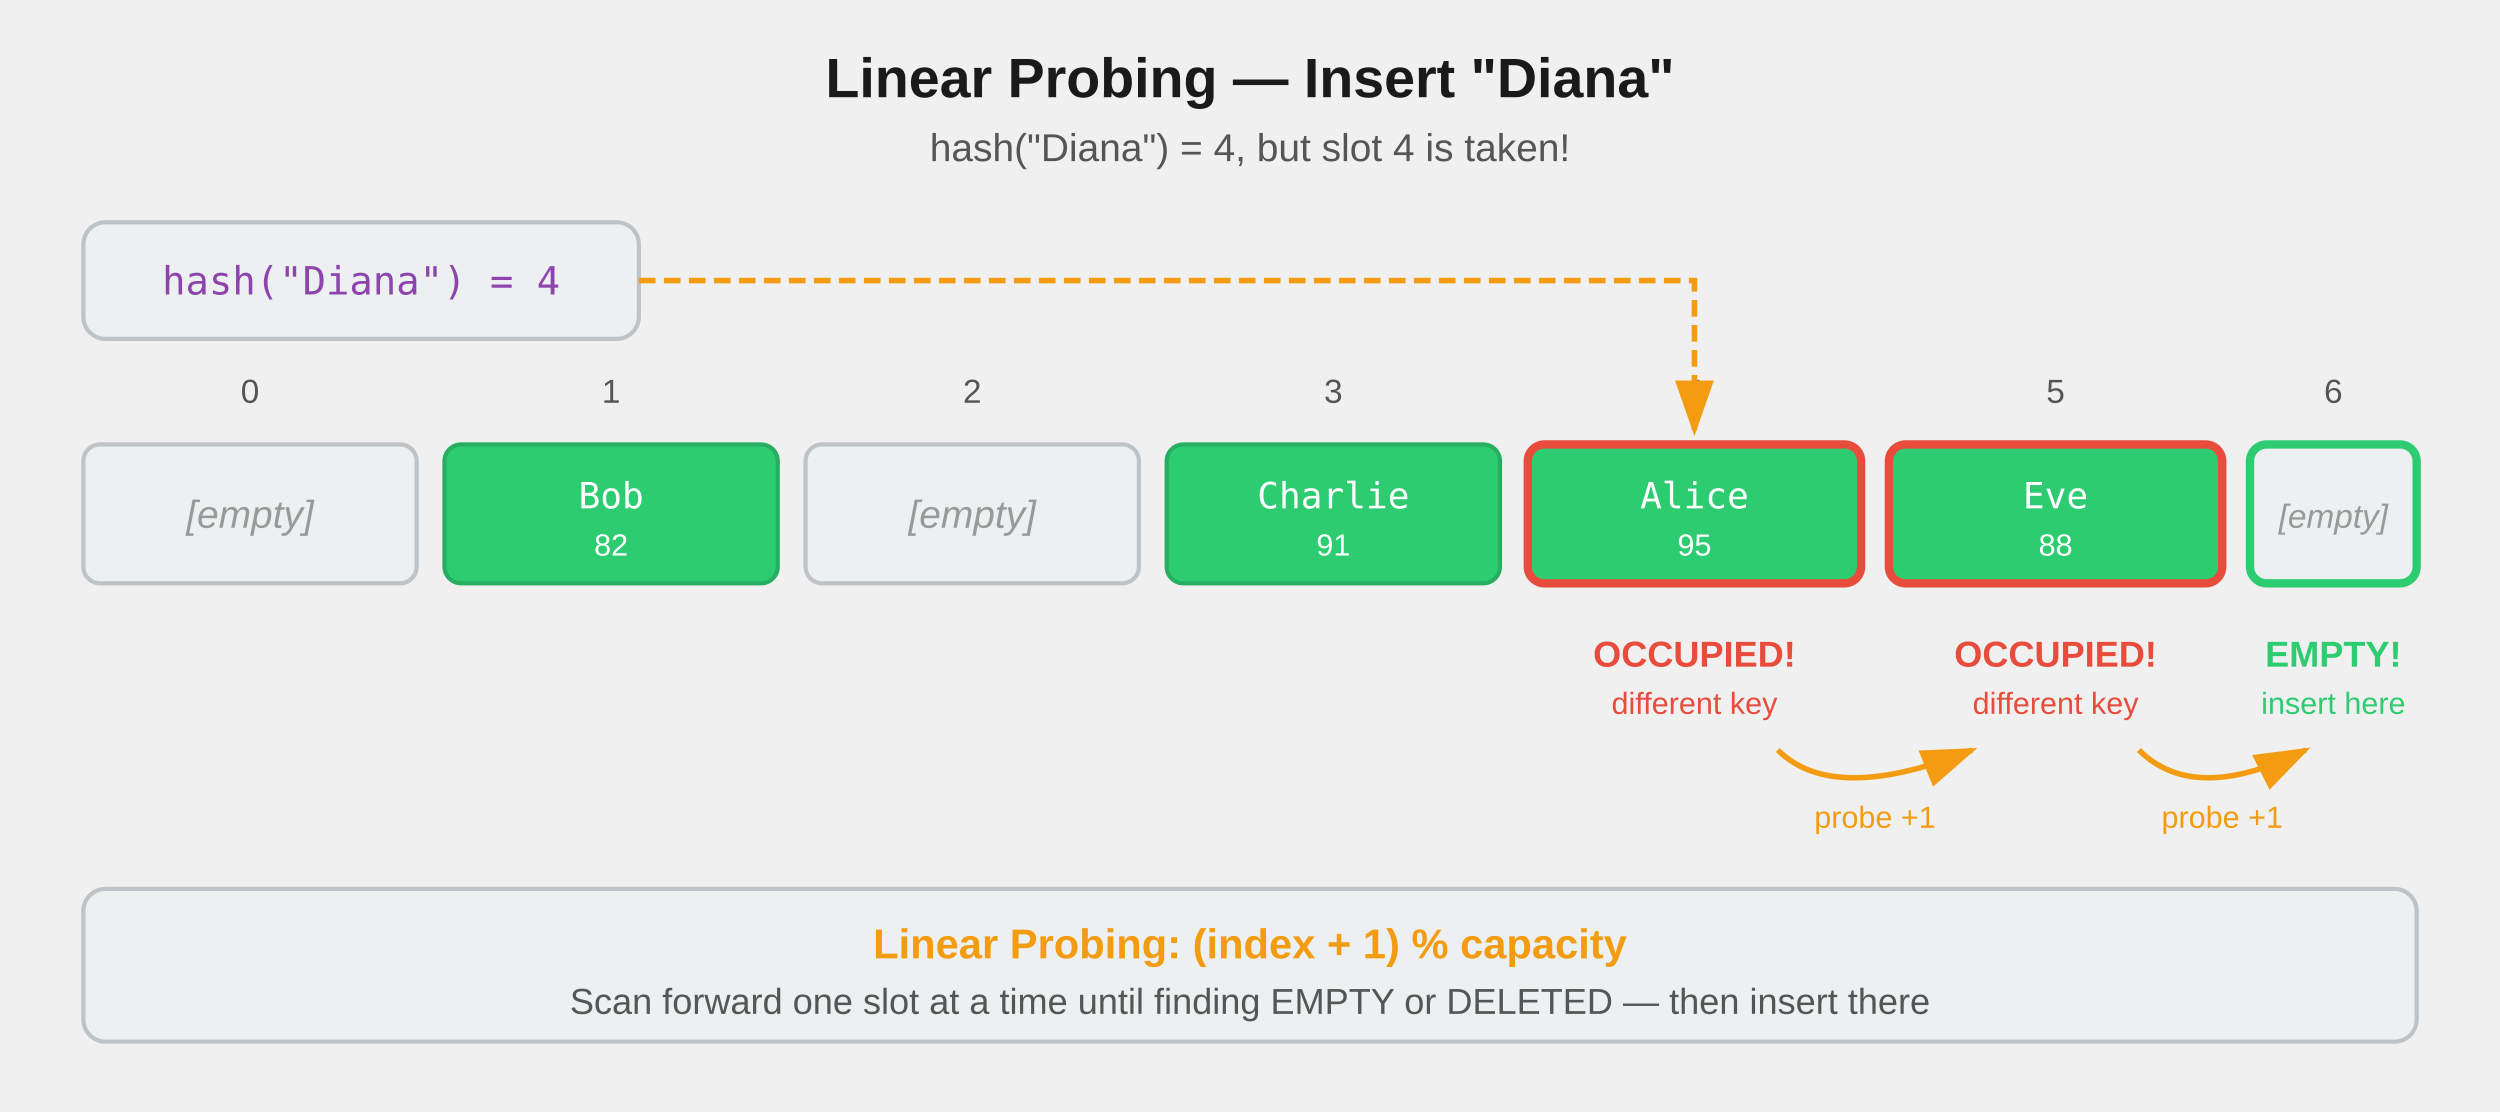
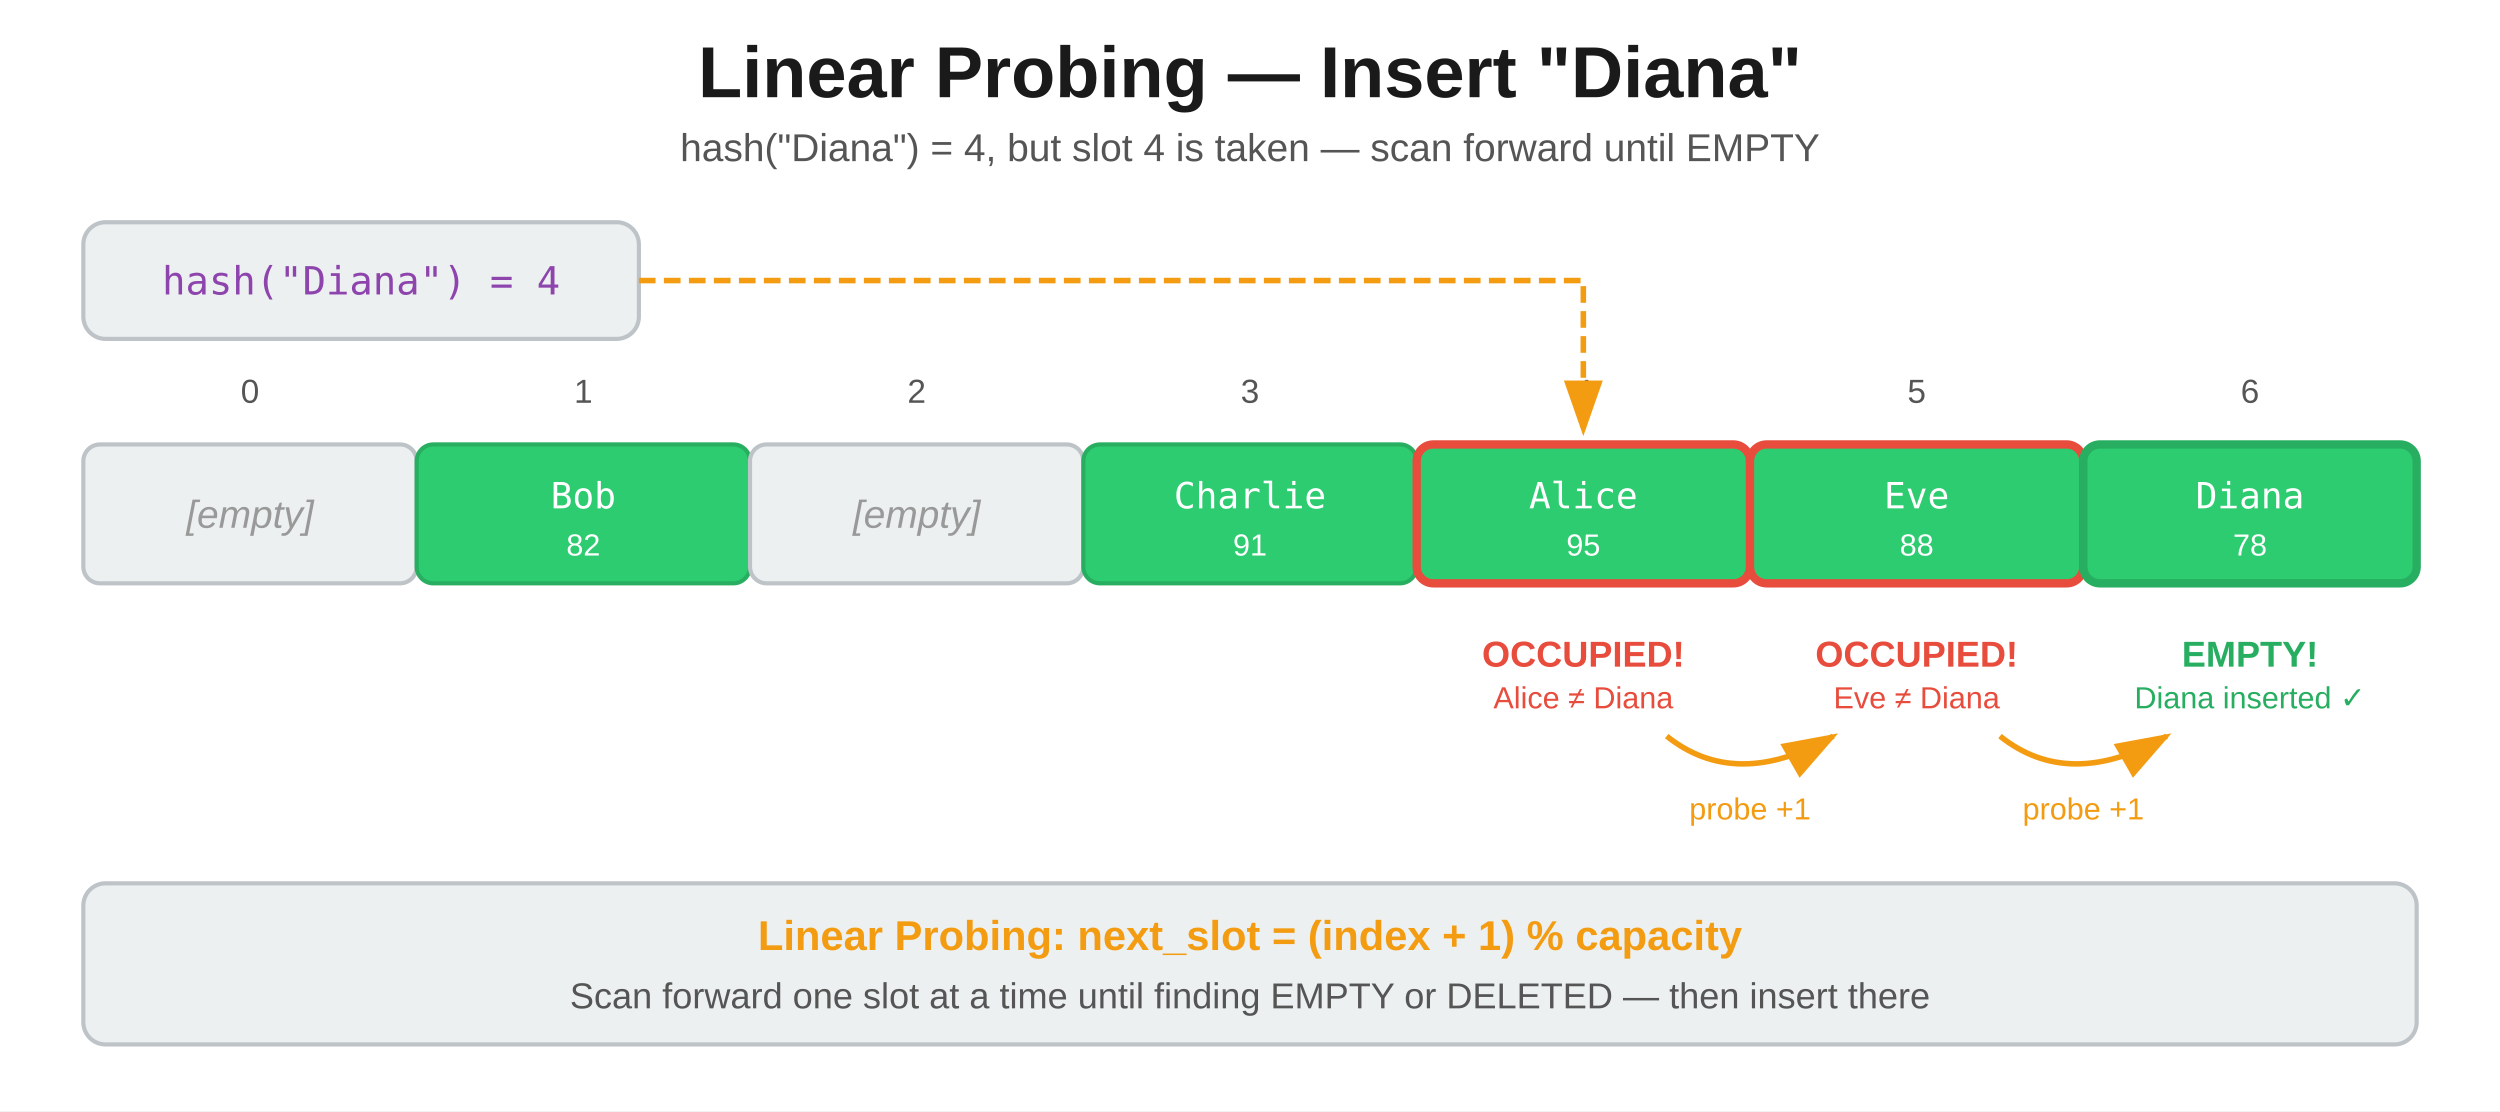
<svg xmlns="http://www.w3.org/2000/svg" viewBox="0 0 900 400" font-family="'Segoe UI', Arial, sans-serif">
+   <rect width="100%" height="100%" fill="white" />
  <defs>
    <marker id="arrowYellow" markerWidth="10" markerHeight="7" refX="9" refY="3.5" orient="auto">
      <polygon points="0 0, 10 3.5, 0 7" fill="#f39c12" />
    </marker>
    <marker id="arrowGreen" markerWidth="10" markerHeight="7" refX="9" refY="3.5" orient="auto">
      <polygon points="0 0, 10 3.5, 0 7" fill="#2ecc71" />
    </marker>
  </defs>
-   <text x="450" y="35" text-anchor="middle" fill="#1a1a1a" font-size="20" font-weight="bold">Linear Probing — Insert "Diana"</text>
-   <text x="450" y="58" text-anchor="middle" fill="#555" font-size="14">hash("Diana") = 4, but slot 4 is taken!</text>
+   <text x="450" y="35" text-anchor="middle" fill="#1a1a1a" font-size="26" font-weight="bold">Linear Probing — Insert "Diana"</text>
+   <text x="450" y="58" text-anchor="middle" fill="#555" font-size="14">hash("Diana") = 4, but slot 4 is taken — scan forward until EMPTY</text>
  <rect x="30" y="80" width="200" height="42" rx="8" fill="#ecf0f1" stroke="#bdc3c7" stroke-width="1.5" />
  <text x="130" y="106" text-anchor="middle" fill="#8e44ad" font-size="14" font-family="'Consolas', monospace">hash("Diana") = 4</text>
  <rect x="30" y="160" width="120" height="50" rx="6" fill="#ecf0f1" stroke="#bdc3c7" stroke-width="1.5" />
  <text x="90" y="190" text-anchor="middle" fill="#999" font-size="14" font-style="italic">[empty]</text>
  <text x="90" y="145" text-anchor="middle" fill="#555" font-size="12">0</text>
-   <rect x="160" y="160" width="120" height="50" rx="6" fill="#2ecc71" stroke="#27ae60" stroke-width="1.5" />
-   <text x="220" y="183" text-anchor="middle" fill="#fff" font-size="13" font-family="'Consolas', monospace">Bob</text>
-   <text x="220" y="200" text-anchor="middle" fill="#fff" font-size="11">82</text>
-   <text x="220" y="145" text-anchor="middle" fill="#555" font-size="12">1</text>
-   <rect x="290" y="160" width="120" height="50" rx="6" fill="#ecf0f1" stroke="#bdc3c7" stroke-width="1.5" />
-   <text x="350" y="190" text-anchor="middle" fill="#999" font-size="14" font-style="italic">[empty]</text>
-   <text x="350" y="145" text-anchor="middle" fill="#555" font-size="12">2</text>
-   <rect x="420" y="160" width="120" height="50" rx="6" fill="#2ecc71" stroke="#27ae60" stroke-width="1.5" />
-   <text x="480" y="183" text-anchor="middle" fill="#fff" font-size="13" font-family="'Consolas', monospace">Charlie</text>
-   <text x="480" y="200" text-anchor="middle" fill="#fff" font-size="11">91</text>
-   <text x="480" y="145" text-anchor="middle" fill="#555" font-size="12">3</text>
-   <rect x="550" y="160" width="120" height="50" rx="6" fill="#2ecc71" stroke="#e74c3c" stroke-width="3" />
-   <text x="610" y="183" text-anchor="middle" fill="#fff" font-size="13" font-family="'Consolas', monospace">Alice</text>
-   <text x="610" y="200" text-anchor="middle" fill="#fff" font-size="11">95</text>
-   <text x="610" y="145" text-anchor="middle" fill="#555" font-size="12">4</text>
-   <rect x="680" y="160" width="120" height="50" rx="6" fill="#2ecc71" stroke="#e74c3c" stroke-width="3" />
-   <text x="740" y="183" text-anchor="middle" fill="#fff" font-size="13" font-family="'Consolas', monospace">Eve</text>
-   <text x="740" y="200" text-anchor="middle" fill="#fff" font-size="11">88</text>
-   <text x="740" y="145" text-anchor="middle" fill="#555" font-size="12">5</text>
-   <rect x="810" y="160" width="60" height="50" rx="6" fill="#ecf0f1" stroke="#2ecc71" stroke-width="3" />
-   <text x="840" y="190" text-anchor="middle" fill="#999" font-size="12" font-style="italic">[empty]</text>
-   <text x="840" y="145" text-anchor="middle" fill="#555" font-size="12">6</text>
-   <path d="M230,101 L610,101 L610,155" stroke="#f39c12" stroke-width="2" fill="none" marker-end="url(#arrowYellow)" stroke-dasharray="6,3" />
-   <text x="610" y="240" text-anchor="middle" fill="#e74c3c" font-size="13" font-weight="bold">OCCUPIED!</text>
-   <text x="610" y="257" text-anchor="middle" fill="#e74c3c" font-size="11">different key</text>
-   <path d="M640,270 Q660,290 710,270" stroke="#f39c12" stroke-width="2" fill="none" marker-end="url(#arrowYellow)" />
-   <text x="675" y="298" text-anchor="middle" fill="#f39c12" font-size="11">probe +1</text>
-   <text x="740" y="240" text-anchor="middle" fill="#e74c3c" font-size="13" font-weight="bold">OCCUPIED!</text>
-   <text x="740" y="257" text-anchor="middle" fill="#e74c3c" font-size="11">different key</text>
-   <path d="M770,270 Q790,290 830,270" stroke="#f39c12" stroke-width="2" fill="none" marker-end="url(#arrowYellow)" />
-   <text x="800" y="298" text-anchor="middle" fill="#f39c12" font-size="11">probe +1</text>
-   <text x="840" y="240" text-anchor="middle" fill="#2ecc71" font-size="13" font-weight="bold">EMPTY!</text>
-   <text x="840" y="257" text-anchor="middle" fill="#2ecc71" font-size="11">insert here</text>
-   <rect x="30" y="320" width="840" height="55" rx="8" fill="#ecf0f1" stroke="#bdc3c7" stroke-width="1.5" />
-   <text x="450" y="345" text-anchor="middle" fill="#f39c12" font-size="15" font-weight="bold">Linear Probing: (index + 1) % capacity</text>
-   <text x="450" y="365" text-anchor="middle" fill="#555" font-size="13">Scan forward one slot at a time until finding EMPTY or DELETED — then insert there</text>
+   <rect x="150" y="160" width="120" height="50" rx="6" fill="#2ecc71" stroke="#27ae60" stroke-width="1.5" />
+   <text x="210" y="183" text-anchor="middle" fill="#fff" font-size="13" font-family="'Consolas', monospace">Bob</text>
+   <text x="210" y="200" text-anchor="middle" fill="#fff" font-size="11">82</text>
+   <text x="210" y="145" text-anchor="middle" fill="#555" font-size="12">1</text>
+   <rect x="270" y="160" width="120" height="50" rx="6" fill="#ecf0f1" stroke="#bdc3c7" stroke-width="1.5" />
+   <text x="330" y="190" text-anchor="middle" fill="#999" font-size="14" font-style="italic">[empty]</text>
+   <text x="330" y="145" text-anchor="middle" fill="#555" font-size="12">2</text>
+   <rect x="390" y="160" width="120" height="50" rx="6" fill="#2ecc71" stroke="#27ae60" stroke-width="1.5" />
+   <text x="450" y="183" text-anchor="middle" fill="#fff" font-size="13" font-family="'Consolas', monospace">Charlie</text>
+   <text x="450" y="200" text-anchor="middle" fill="#fff" font-size="11">91</text>
+   <text x="450" y="145" text-anchor="middle" fill="#555" font-size="12">3</text>
+   <rect x="510" y="160" width="120" height="50" rx="6" fill="#2ecc71" stroke="#e74c3c" stroke-width="3" />
+   <text x="570" y="183" text-anchor="middle" fill="#fff" font-size="13" font-family="'Consolas', monospace">Alice</text>
+   <text x="570" y="200" text-anchor="middle" fill="#fff" font-size="11">95</text>
+   <text x="570" y="145" text-anchor="middle" fill="#555" font-size="12">4</text>
+   <rect x="630" y="160" width="120" height="50" rx="6" fill="#2ecc71" stroke="#e74c3c" stroke-width="3" />
+   <text x="690" y="183" text-anchor="middle" fill="#fff" font-size="13" font-family="'Consolas', monospace">Eve</text>
+   <text x="690" y="200" text-anchor="middle" fill="#fff" font-size="11">88</text>
+   <text x="690" y="145" text-anchor="middle" fill="#555" font-size="12">5</text>
+   <rect x="750" y="160" width="120" height="50" rx="6" fill="#2ecc71" stroke="#27ae60" stroke-width="3" />
+   <text x="810" y="183" text-anchor="middle" fill="#fff" font-size="13" font-family="'Consolas', monospace">Diana</text>
+   <text x="810" y="200" text-anchor="middle" fill="#fff" font-size="11">78</text>
+   <text x="810" y="145" text-anchor="middle" fill="#555" font-size="12">6</text>
+   <path d="M230,101 L570,101 L570,155" stroke="#f39c12" stroke-width="2" fill="none" marker-end="url(#arrowYellow)" stroke-dasharray="6,3" />
+   <text x="570" y="240" text-anchor="middle" fill="#e74c3c" font-size="13" font-weight="bold">OCCUPIED!</text>
+   <text x="570" y="255" text-anchor="middle" fill="#e74c3c" font-size="11">Alice ≠ Diana</text>
+   <path d="M600,265 Q625,285 660,265" stroke="#f39c12" stroke-width="2" fill="none" marker-end="url(#arrowYellow)" />
+   <text x="630" y="295" text-anchor="middle" fill="#f39c12" font-size="11">probe +1</text>
+   <text x="690" y="240" text-anchor="middle" fill="#e74c3c" font-size="13" font-weight="bold">OCCUPIED!</text>
+   <text x="690" y="255" text-anchor="middle" fill="#e74c3c" font-size="11">Eve ≠ Diana</text>
+   <path d="M720,265 Q745,285 780,265" stroke="#f39c12" stroke-width="2" fill="none" marker-end="url(#arrowYellow)" />
+   <text x="750" y="295" text-anchor="middle" fill="#f39c12" font-size="11">probe +1</text>
+   <text x="810" y="240" text-anchor="middle" fill="#27ae60" font-size="13" font-weight="bold">EMPTY!</text>
+   <text x="810" y="255" text-anchor="middle" fill="#27ae60" font-size="11">Diana inserted ✓</text>
+   <rect x="30" y="318" width="840" height="58" rx="8" fill="#ecf0f1" stroke="#bdc3c7" stroke-width="1.5" />
+   <text x="450" y="342" text-anchor="middle" fill="#f39c12" font-size="15" font-weight="bold">Linear Probing: next_slot = (index + 1) % capacity</text>
+   <text x="450" y="363" text-anchor="middle" fill="#555" font-size="13">Scan forward one slot at a time until finding EMPTY or DELETED — then insert there</text>
</svg>
